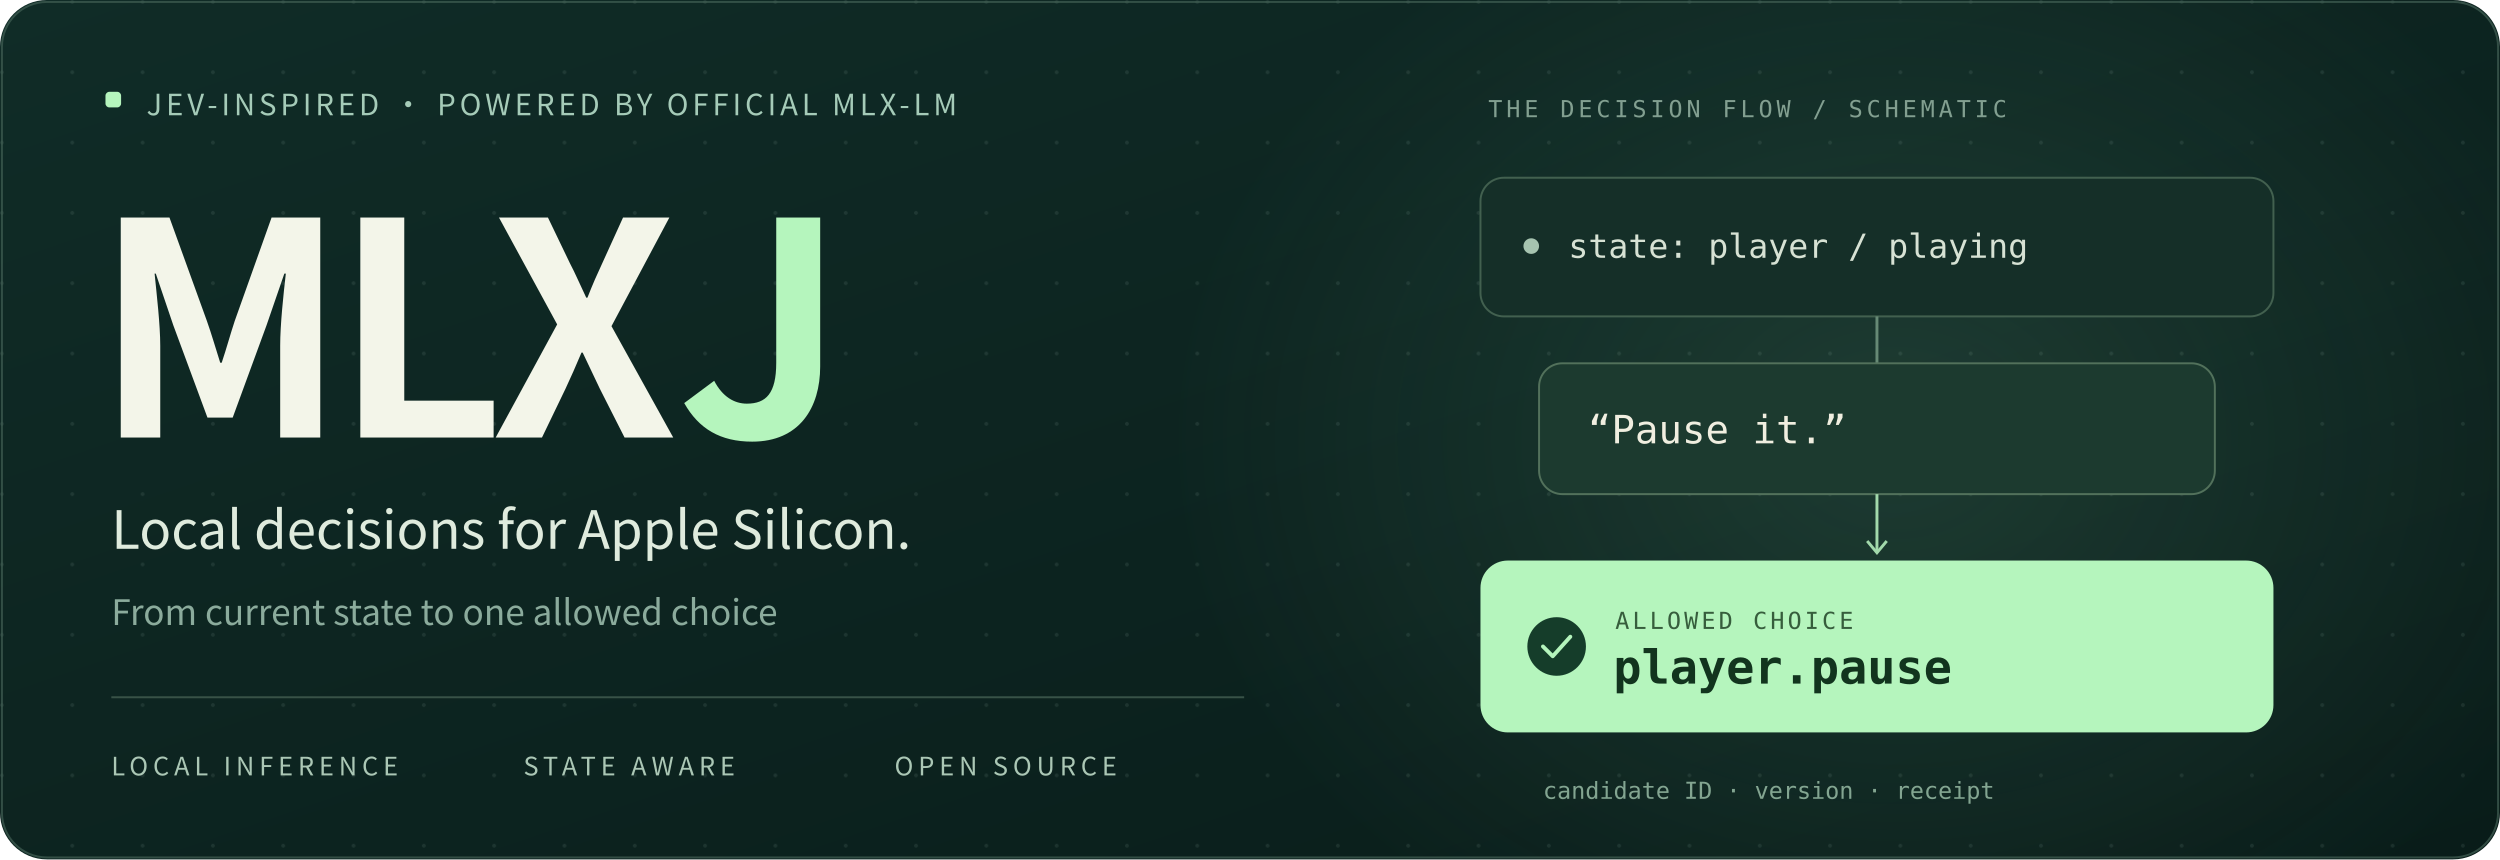
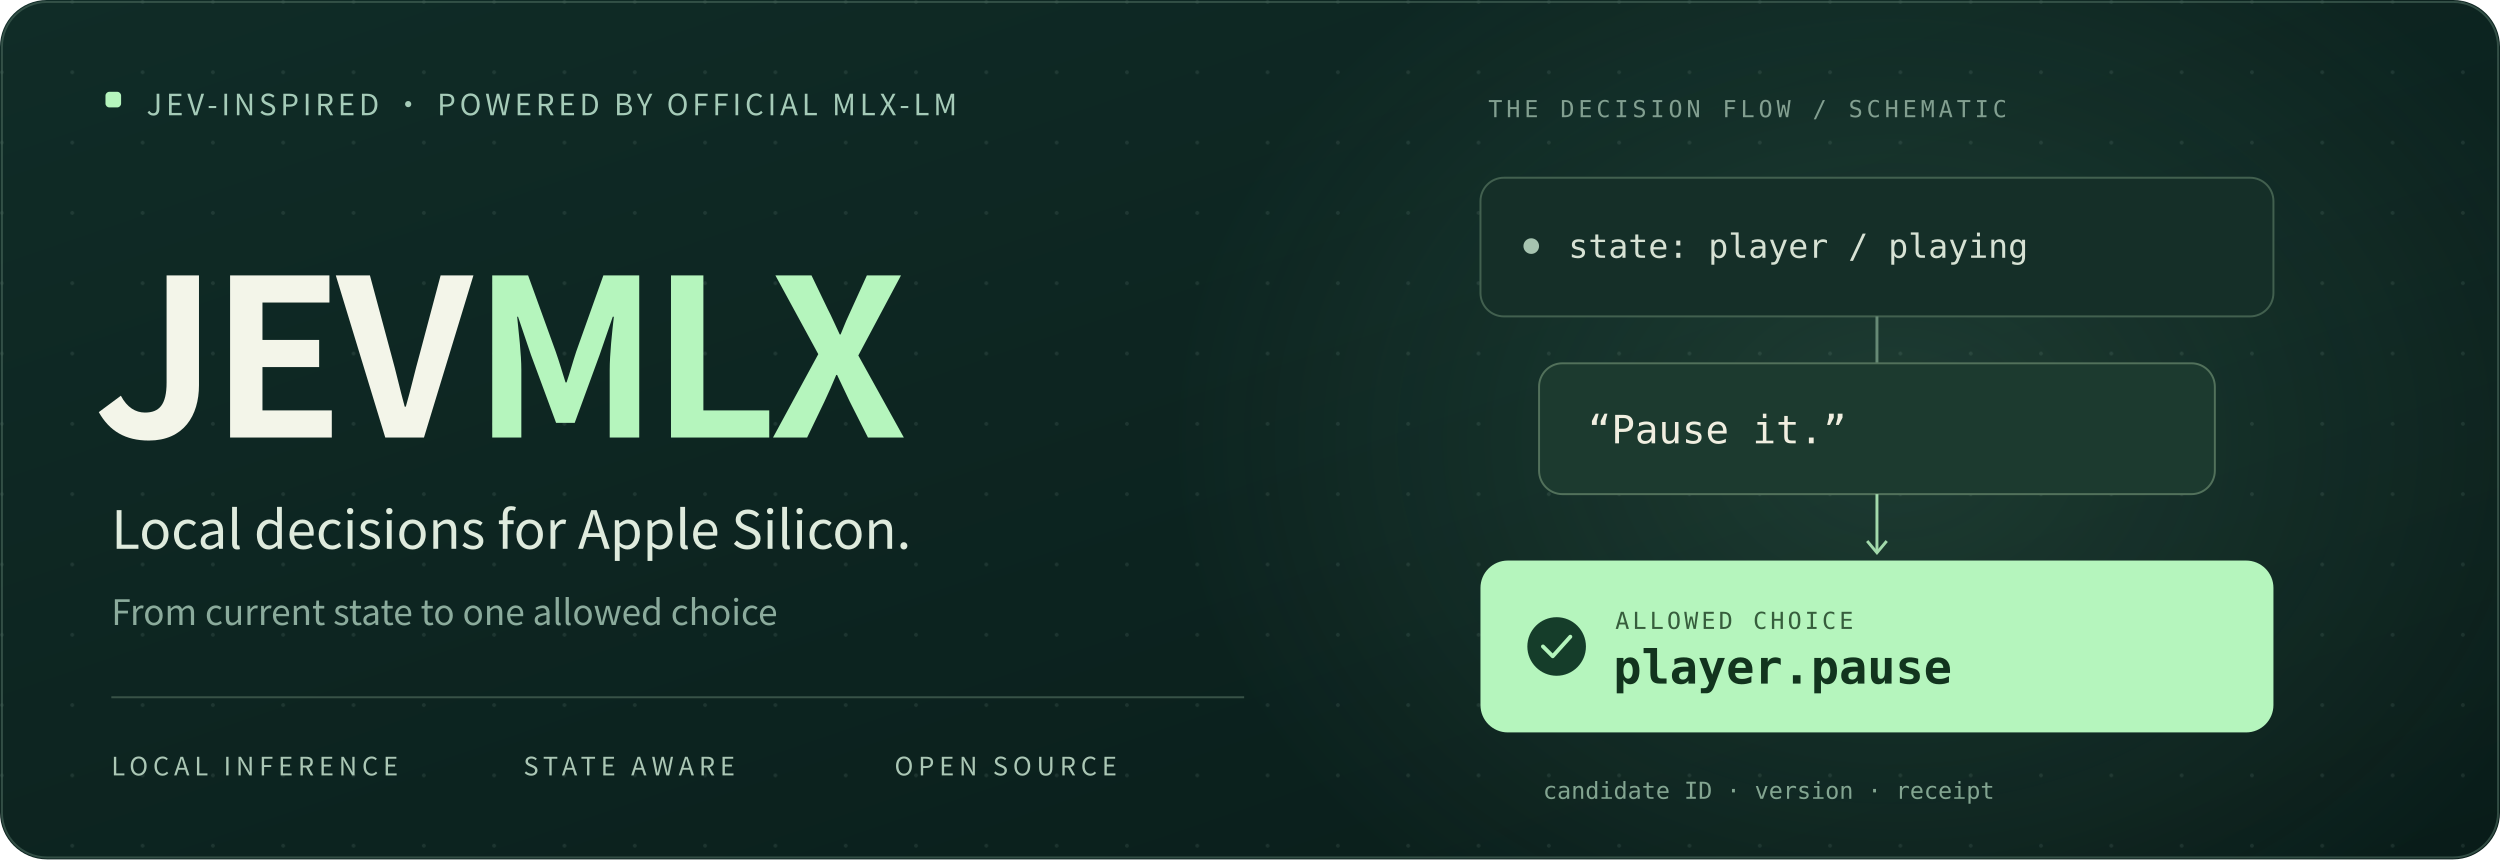
<svg xmlns="http://www.w3.org/2000/svg" width="1280" height="440" viewBox="0 0 1280 440" role="img" aria-labelledby="title desc">
  <defs>
    <linearGradient id="bg" x1="0" y1="0" x2="1" y2="1">
      <stop stop-color="#102c27" />
      <stop offset="1" stop-color="#091c19" />
    </linearGradient>
    <radialGradient id="glow">
      <stop stop-color="#96e9b6" stop-opacity=".13" />
      <stop offset="1" stop-color="#96e9b6" stop-opacity="0" />
    </radialGradient>
    <pattern id="grid" width="36" height="36" patternUnits="userSpaceOnUse">
      <circle cx="1" cy="1" r="1" fill="#b8d3c8" opacity=".1" />
    </pattern>
  </defs>
  <rect width="1280" height="440" rx="24" fill="url(#bg)" />
  <rect width="1280" height="440" rx="24" fill="url(#grid)" />
  <ellipse cx="970" cy="225" rx="370" ry="300" fill="url(#glow)" />
  <rect x="1" y="1" width="1278" height="438" rx="23" fill="none" stroke="#426054" stroke-opacity=".7" />
  <g font-family="-apple-system,BlinkMacSystemFont,'Segoe UI','PingFang SC','Noto Sans CJK SC',Arial,sans-serif">
    <rect x="54" y="47" width="8" height="8" rx="2" fill="#b5f5bd" />
    <text x="75" y="59" fill="#a5cbb8" font-size="15" letter-spacing="2">JEV-INSPIRED · POWERED BY OFFICIAL MLX-LM</text>
-     <text x="48" y="224" fill="#f3f5e9" font-size="152" font-weight="750" letter-spacing="-7">MLX<tspan fill="#b5f5bd">J</tspan>
+     <text x="48" y="224" fill="#f3f5e9" font-size="112" font-weight="750" letter-spacing="-4">JEV<tspan fill="#b5f5bd"> MLX</tspan>
    </text>
    <text x="57" y="281" fill="#dfebdd" font-size="27" font-weight="500">Local decisions for Apple Silicon.</text>
    <text x="57" y="320" fill="#8bab9c" font-size="18">From current state to one allowed choice</text>
    <path d="M57 357 H637" stroke="#385247" />
    <text x="57" y="397" fill="#abc7b5" font-size="13" letter-spacing="2.5">LOCAL INFERENCE</text>
    <text x="268" y="397" fill="#abc7b5" font-size="13" letter-spacing="2.5">STATE AWARE</text>
    <text x="458" y="397" fill="#abc7b5" font-size="13" letter-spacing="2.5">OPEN SOURCE</text>
  </g>
  <g font-family="ui-monospace,'SFMono-Regular',Menlo,Consolas,monospace">
    <text x="762" y="60" fill="#829f90" font-size="12" letter-spacing="2">THE DECISION FLOW / SCHEMATIC</text>
    <rect x="758" y="91" width="406" height="71" rx="12" fill="#152f28" stroke="#42604f" />
    <circle cx="784" cy="126" r="4" fill="#a6c4b0" />
    <text x="803" y="132" fill="#d7e2d4" font-size="17">state: player / playing</text>
    <path d="M961 162 V186" stroke="#668975" stroke-width="1.5" />
    <rect x="788" y="186" width="346" height="67" rx="12" fill="#1c3a2f" stroke="#52715b" />
    <text x="813" y="227" fill="#f0eee0" font-size="20">“Pause it.”</text>
    <path d="M961 253 V283" stroke="#a2d9ab" stroke-width="1.5" />
    <path d="m956 277 5 6 5 -6" fill="none" stroke="#a2d9ab" stroke-width="1.5" />
    <rect x="758" y="287" width="406" height="88" rx="14" fill="#b5f5bd" />
    <circle cx="797" cy="331" r="15" fill="#153d2a" />
    <path d="m790 331 5 5 9 -10" fill="none" stroke="#b5f5bd" stroke-width="2" stroke-linecap="round" stroke-linejoin="round" />
    <text x="827" y="322" fill="#365d3c" font-size="12" letter-spacing="1.6">ALLOWED CHOICE</text>
    <text x="826" y="350" fill="#12341e" font-size="24" font-weight="650">player.pause</text>
    <text x="790" y="409" fill="#83a591" font-size="12">candidate ID · version · receipt</text>
  </g>
</svg>
